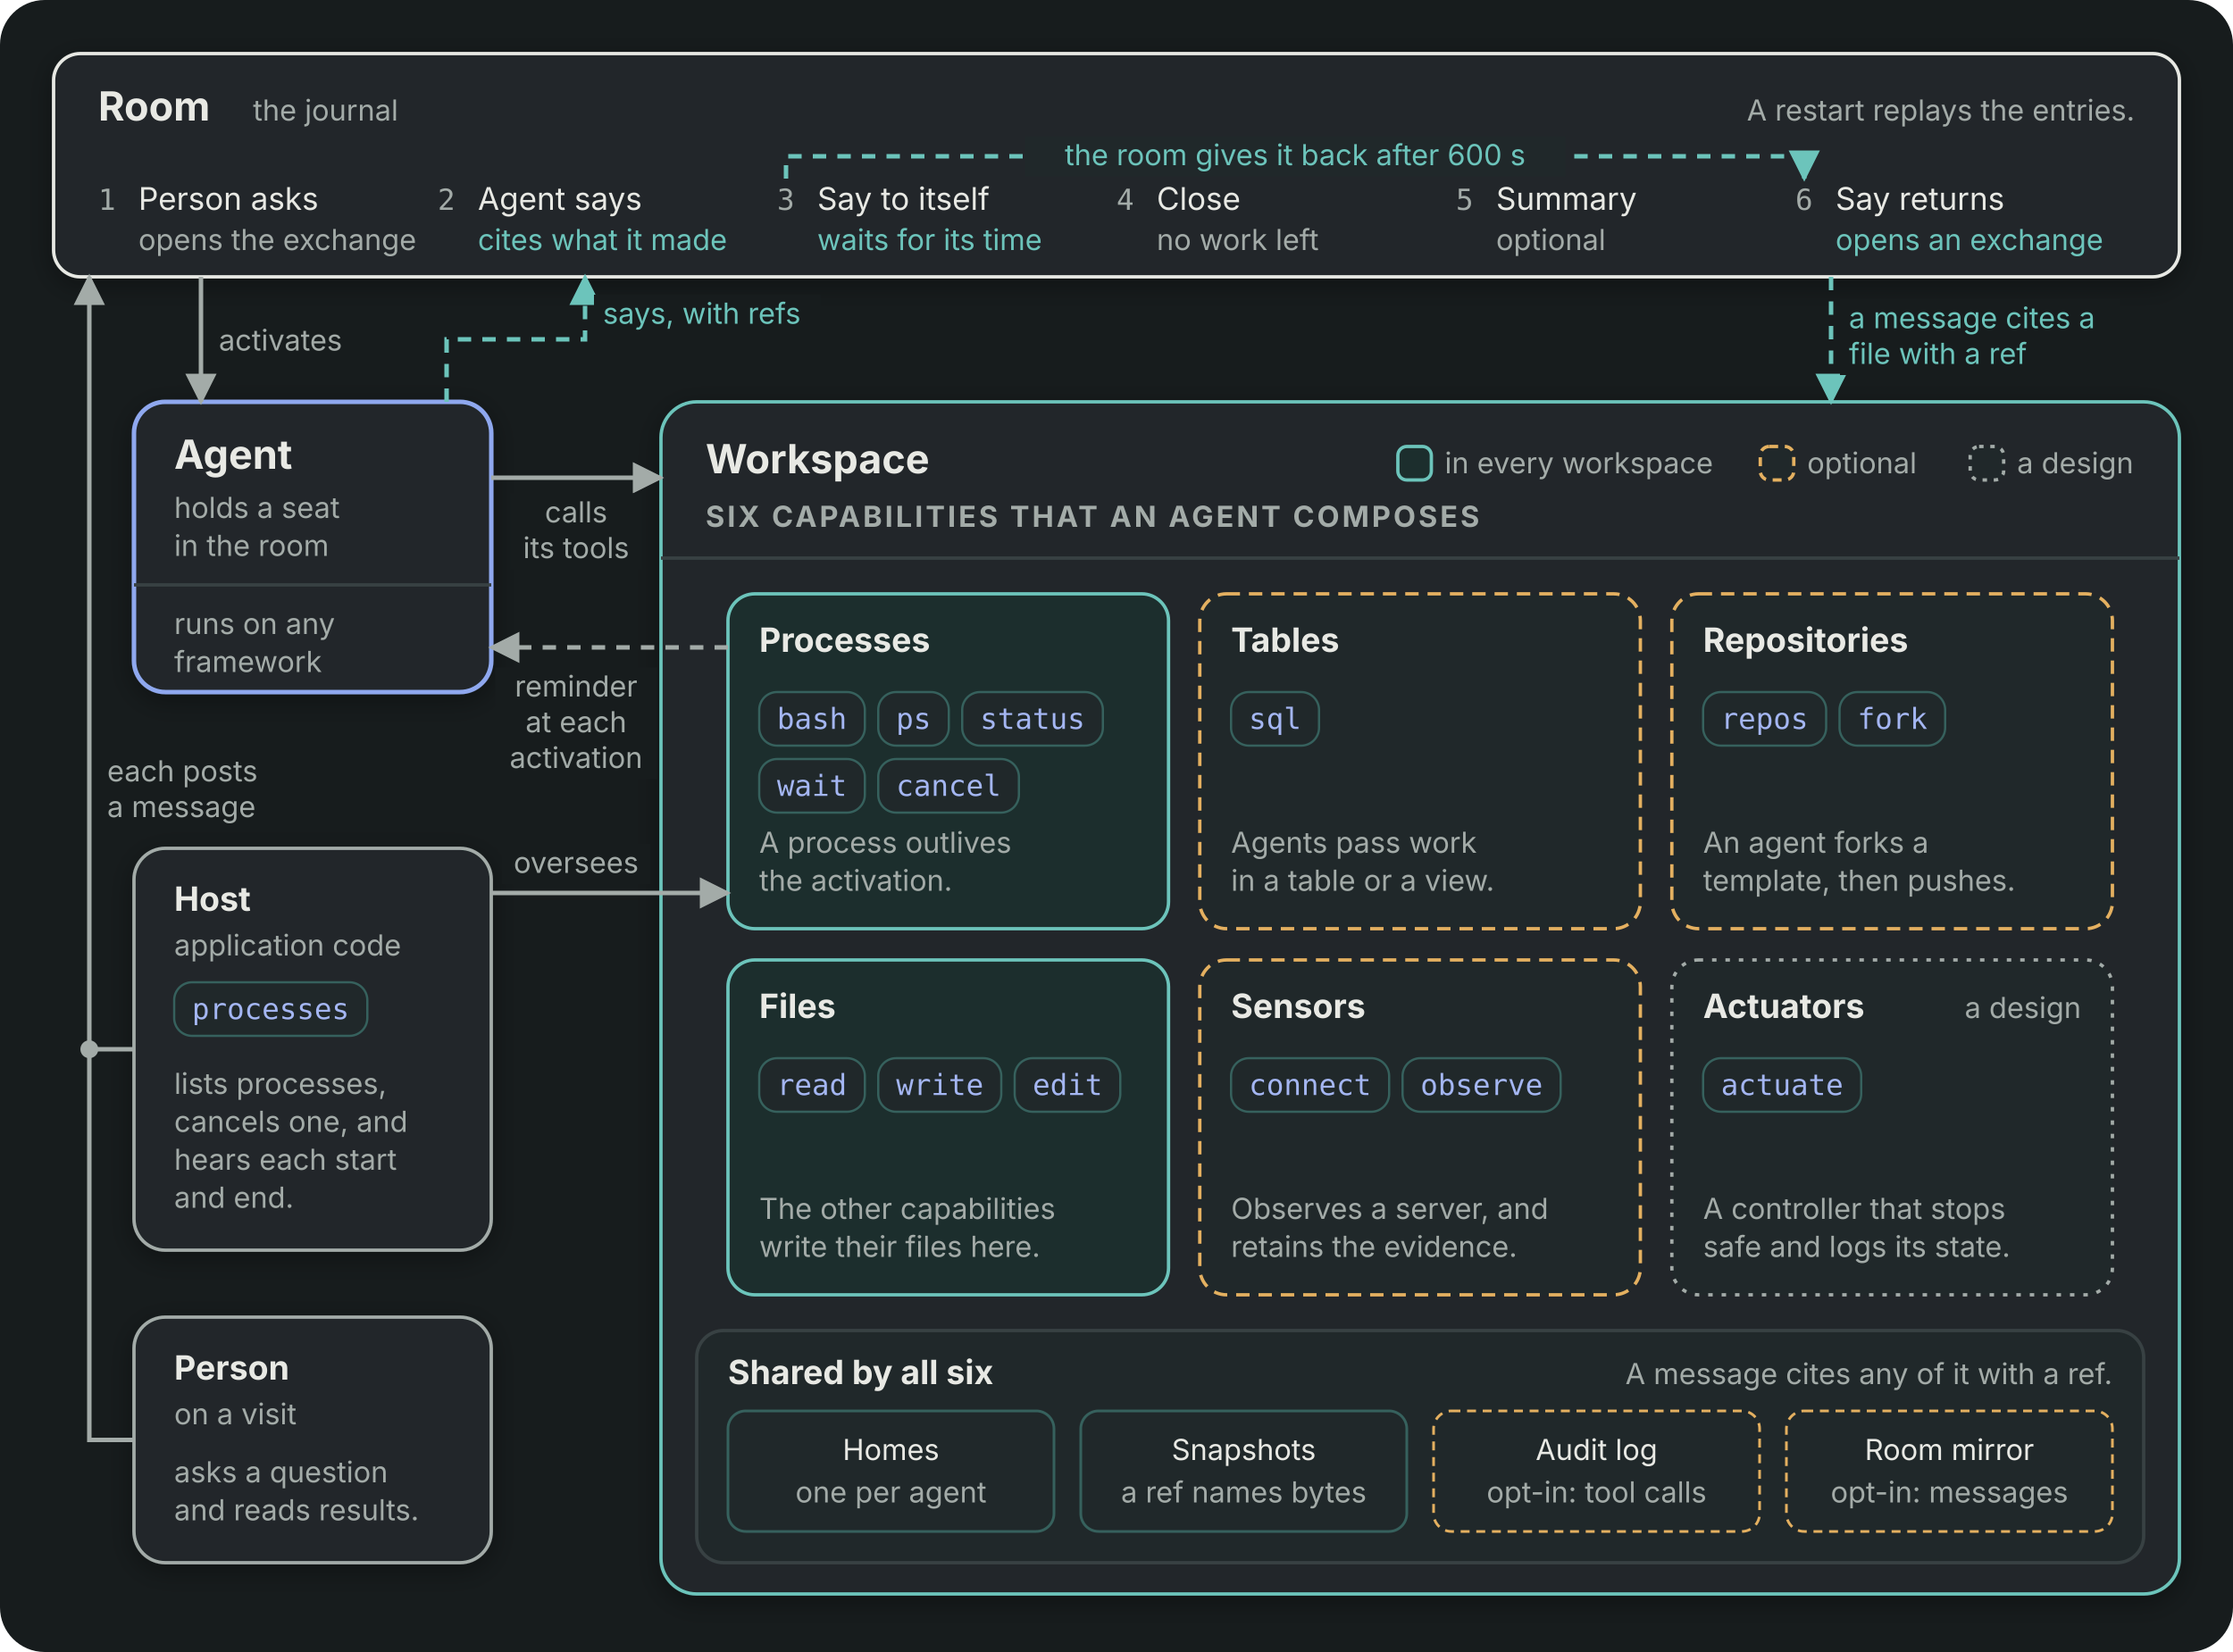
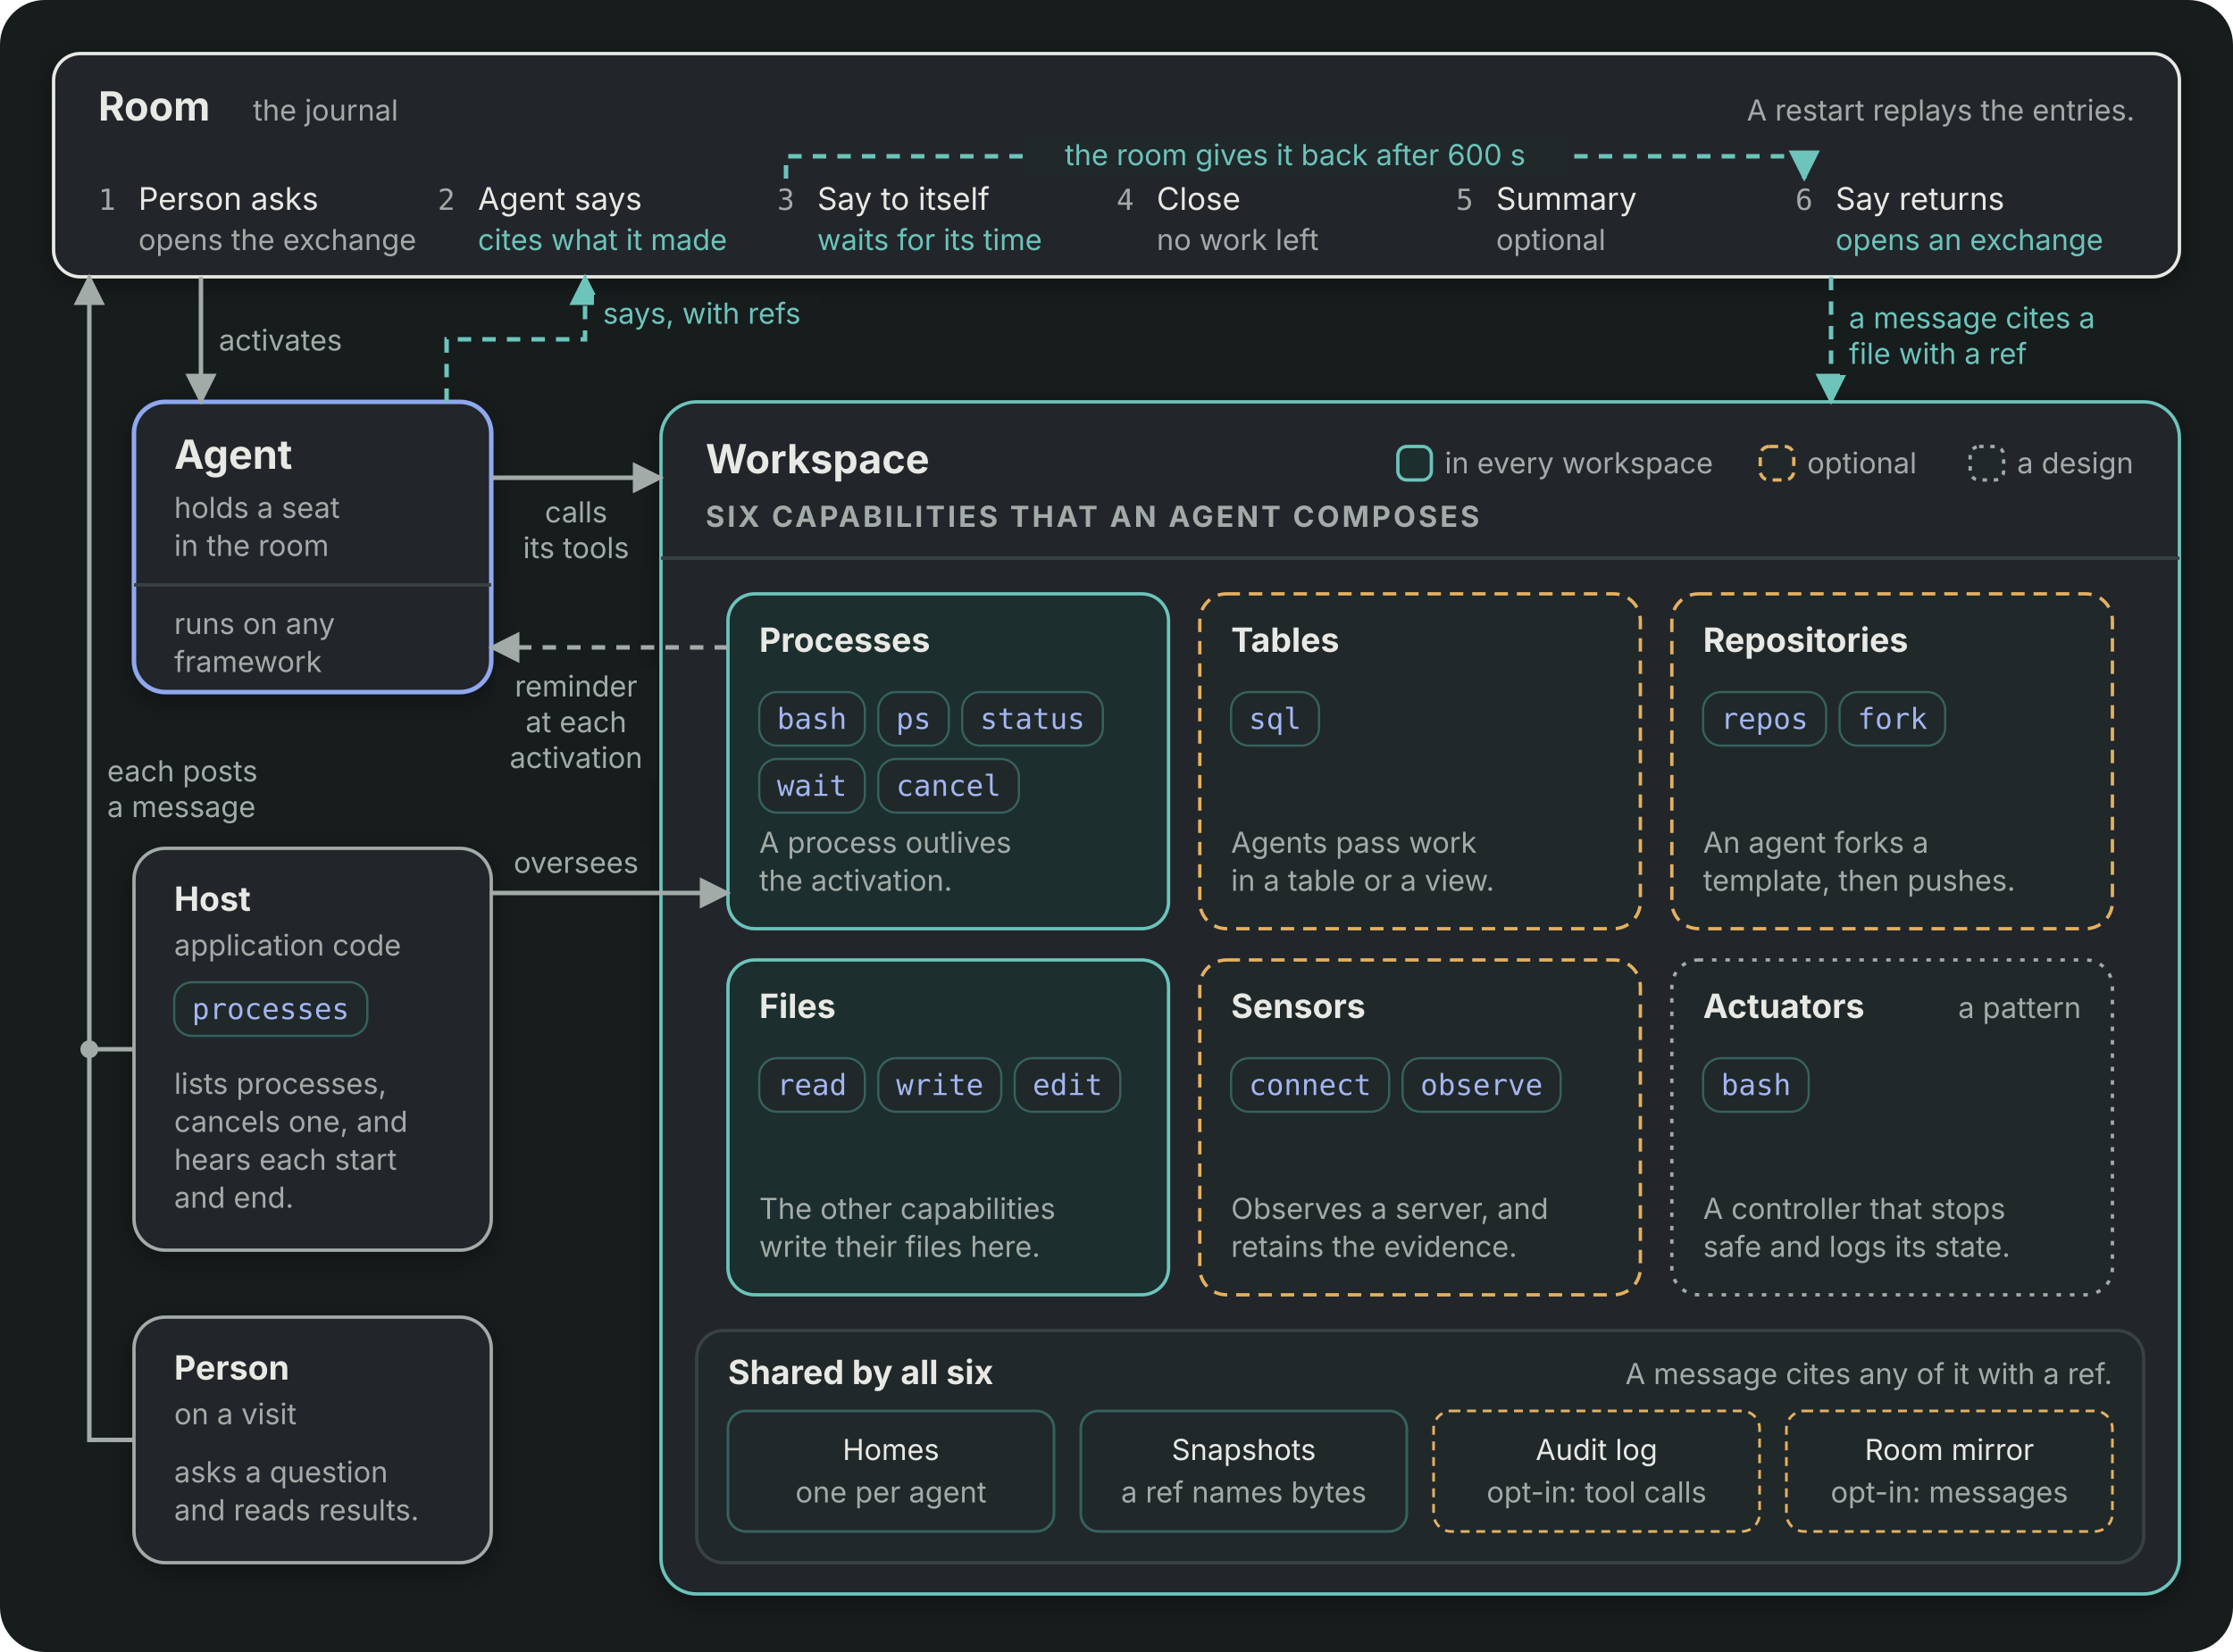
<svg xmlns="http://www.w3.org/2000/svg" width="1000" height="740" viewBox="0 0 1000 740" role="img" aria-labelledby="title desc">
  <defs>
    <marker id="arrow" viewBox="0 0 10 10" refX="9" refY="5" markerWidth="7" markerHeight="7" orient="auto-start-reverse">
      <path d="M0 0 10 5 0 10Z" fill="#a3aba8" />
    </marker>
    <marker id="arrow-teal" viewBox="0 0 10 10" refX="9" refY="5" markerWidth="7" markerHeight="7" orient="auto-start-reverse">
      <path d="M0 0 10 5 0 10Z" fill="#6cc4bb" />
    </marker>
    <filter id="shadow" x="-10%" y="-10%" width="120%" height="130%">
      <feDropShadow dx="0" dy="3" stdDeviation="6" flood-color="#000000" flood-opacity="0.35" />
    </filter>
    <style>
      .sans { font-family: Inter, "IBM Plex Sans", system-ui, sans-serif; }
      .mono { font-family: "IBM Plex Mono", ui-monospace, monospace; }
      .ink { fill: #e8e9e4; }
      .dim { fill: #a3aba8; }
      .teal { fill: #6cc4bb; }
      .code { fill: #a4b6f2; }
      .t { font-size: 18px; font-weight: 700; }
      .n { font-size: 15px; font-weight: 700; }
      .b { font-size: 14px; }
      .s { font-size: 13px; }
      .x { font-size: 13px; }
      .c { font-size: 13px; }
      .lab { font-size: 13px; font-weight: 700; letter-spacing: 1.2px; }
      .flow { fill: none; stroke: #a3aba8; stroke-width: 2; }
      .flow-dash { fill: none; stroke: #a3aba8; stroke-width: 2; stroke-dasharray: 6 5; }
      .flow-teal { fill: none; stroke: #6cc4bb; stroke-width: 2; stroke-dasharray: 6 5; }
      .rule { stroke: #384143; stroke-width: 1.5; }
    </style>
  </defs>
  <rect width="1000" height="740" rx="20" fill="#171c1d" />
  <g filter="url(#shadow)">
    <rect x="24.0" y="24.0" width="952.0" height="100.0" rx="12" fill="#20282a" stroke="#e8e9e4" stroke-width="1.5" />
  </g>
  <text x="44.0" y="54.0" text-anchor="start" class="sans ink t">Room</text>
  <text x="113.3" y="54.0" text-anchor="start" class="sans dim x">the journal</text>
  <text x="956.0" y="54.0" text-anchor="end" class="sans dim x">A restart replays the entries.</text>
  <text x="44.0" y="94.0" text-anchor="start" class="mono dim c">1</text>
  <text x="62.0" y="94.0" text-anchor="start" class="sans ink b">Person asks</text>
  <text x="62.0" y="112.0" text-anchor="start" class="sans dim x">opens the exchange</text>
  <text x="196.0" y="94.0" text-anchor="start" class="mono dim c">2</text>
  <text x="214.0" y="94.0" text-anchor="start" class="sans ink b">Agent says</text>
  <text x="214.0" y="112.0" text-anchor="start" class="sans teal x">cites what it made</text>
  <text x="348.0" y="94.0" text-anchor="start" class="mono dim c">3</text>
  <text x="366.0" y="94.0" text-anchor="start" class="sans ink b">Say to itself</text>
  <text x="366.0" y="112.0" text-anchor="start" class="sans teal x">waits for its time</text>
  <text x="500.0" y="94.0" text-anchor="start" class="mono dim c">4</text>
  <text x="518.0" y="94.0" text-anchor="start" class="sans ink b">Close</text>
  <text x="518.0" y="112.0" text-anchor="start" class="sans dim x">no work left</text>
  <text x="652.0" y="94.0" text-anchor="start" class="mono dim c">5</text>
  <text x="670.0" y="94.0" text-anchor="start" class="sans ink b">Summary</text>
  <text x="670.0" y="112.0" text-anchor="start" class="sans dim x">optional</text>
  <text x="804.0" y="94.0" text-anchor="start" class="mono dim c">6</text>
  <text x="822.0" y="94.0" text-anchor="start" class="sans ink b">Say returns</text>
  <text x="822.0" y="112.0" text-anchor="start" class="sans teal x">opens an exchange</text>
  <path d="M352.0 80.0 L352.0 70.0 L808.0 70.0 L808.0 80.0" class="flow-teal" marker-end="url(#arrow-teal)" />
  <rect x="459.0" y="61.0" width="242.0" height="18" fill="#20282a" />
  <text x="580.0" y="74.0" text-anchor="middle" class="sans teal x">the room gives it back after 600 s</text>
  <g filter="url(#shadow)">
    <rect x="60.0" y="180.0" width="160.0" height="130.0" rx="14" fill="#20282a" stroke="#8fa8ef" stroke-width="2" />
  </g>
  <text x="78.0" y="210.0" text-anchor="start" class="sans ink t">Agent</text>
  <text x="78.0" y="232.0" text-anchor="start" class="sans dim x">holds a seat</text>
  <text x="78.0" y="249.0" text-anchor="start" class="sans dim x">in the room</text>
  <line x1="60.0" y1="262.0" x2="220.0" y2="262.0" class="rule" />
  <text x="78.0" y="284.0" text-anchor="start" class="sans dim x">runs on any</text>
  <text x="78.0" y="301.0" text-anchor="start" class="sans dim x">framework</text>
  <g filter="url(#shadow)">
    <rect x="60.0" y="380.0" width="160.0" height="180.0" rx="14" fill="#20282a" stroke="#a3aba8" stroke-width="1.5" />
  </g>
  <text x="78.0" y="408.0" text-anchor="start" class="sans ink n">Host</text>
  <text x="78.0" y="428.0" text-anchor="start" class="sans dim x">application code</text>
  <rect x="78.0" y="440.0" width="86.5" height="24" rx="8" fill="#20282a" stroke="#36615d" />
  <text x="121.2" y="456.5" text-anchor="middle" class="mono code c">processes</text>
  <text x="78.0" y="490.0" text-anchor="start" class="sans dim x">lists processes,</text>
  <text x="78.0" y="507.0" text-anchor="start" class="sans dim x">cancels one, and</text>
  <text x="78.0" y="524.0" text-anchor="start" class="sans dim x">hears each start</text>
  <text x="78.0" y="541.0" text-anchor="start" class="sans dim x">and end.</text>
  <g filter="url(#shadow)">
    <rect x="60.0" y="590.0" width="160.0" height="110.0" rx="14" fill="#20282a" stroke="#a3aba8" stroke-width="1.5" />
  </g>
  <text x="78.0" y="618.0" text-anchor="start" class="sans ink n">Person</text>
  <text x="78.0" y="638.0" text-anchor="start" class="sans dim x">on a visit</text>
  <text x="78.0" y="664.0" text-anchor="start" class="sans dim x">asks a question</text>
  <text x="78.0" y="681.0" text-anchor="start" class="sans dim x">and reads results.</text>
  <g filter="url(#shadow)">
    <rect x="296.0" y="180.0" width="680.0" height="534.0" rx="16" fill="#20282a" stroke="#6cc4bb" stroke-width="1.5" />
  </g>
  <text x="316.0" y="212.0" text-anchor="start" class="sans ink t">Workspace</text>
  <text x="316.0" y="236.0" text-anchor="start" class="sans dim lab">SIX CAPABILITIES THAT AN AGENT COMPOSES</text>
  <rect x="626.0" y="200" width="15" height="15" rx="4" fill="#1c2e2d" stroke="#6cc4bb" stroke-width="1.5" />
  <text x="647.0" y="212.0" text-anchor="start" class="sans dim x">in every workspace</text>
  <rect x="788.3" y="200" width="15" height="15" rx="4" fill="#20282a" stroke="#e4b060" stroke-width="1.5" stroke-dasharray="4 3" />
  <text x="809.3" y="212.0" text-anchor="start" class="sans dim x">optional</text>
  <rect x="882.3" y="200" width="15" height="15" rx="4" fill="#20282a" stroke="#a3aba8" stroke-width="1.5" stroke-dasharray="2 3" />
  <text x="903.3" y="212.0" text-anchor="start" class="sans dim x">a design</text>
  <line x1="296.0" y1="250.0" x2="976.0" y2="250.0" class="rule" />
  <rect x="326.0" y="266.0" width="197.3" height="150.0" rx="12" fill="#1c2e2d" stroke="#6cc4bb" stroke-width="1.5" />
  <text x="340.0" y="292.0" text-anchor="start" class="sans ink n">Processes</text>
  <rect x="340.0" y="310.0" width="47.3" height="24" rx="8" fill="#20282a" stroke="#36615d" />
  <text x="363.6" y="326.5" text-anchor="middle" class="mono code c">bash</text>
  <rect x="393.3" y="310.0" width="31.6" height="24" rx="8" fill="#20282a" stroke="#36615d" />
  <text x="409.1" y="326.5" text-anchor="middle" class="mono code c">ps</text>
  <rect x="430.9" y="310.0" width="63.0" height="24" rx="8" fill="#20282a" stroke="#36615d" />
  <text x="462.4" y="326.5" text-anchor="middle" class="mono code c">status</text>
  <rect x="340.0" y="340.0" width="47.3" height="24" rx="8" fill="#20282a" stroke="#36615d" />
  <text x="363.6" y="356.5" text-anchor="middle" class="mono code c">wait</text>
  <rect x="393.3" y="340.0" width="63.0" height="24" rx="8" fill="#20282a" stroke="#36615d" />
  <text x="424.8" y="356.5" text-anchor="middle" class="mono code c">cancel</text>
  <text x="340.0" y="382.0" text-anchor="start" class="sans dim x">A process outlives</text>
  <text x="340.0" y="399.0" text-anchor="start" class="sans dim x">the activation.</text>
  <rect x="537.3" y="266.0" width="197.3" height="150.0" rx="12" fill="#20282a" stroke="#e4b060" stroke-width="1.5" stroke-dasharray="6 4" />
  <text x="551.3" y="292.0" text-anchor="start" class="sans ink n">Tables</text>
  <rect x="551.3" y="310.0" width="39.4" height="24" rx="8" fill="#20282a" stroke="#36615d" />
  <text x="571.0" y="326.5" text-anchor="middle" class="mono code c">sql</text>
  <text x="551.3" y="382.0" text-anchor="start" class="sans dim x">Agents pass work</text>
  <text x="551.3" y="399.0" text-anchor="start" class="sans dim x">in a table or a view.</text>
  <rect x="748.7" y="266.0" width="197.3" height="150.0" rx="12" fill="#20282a" stroke="#e4b060" stroke-width="1.5" stroke-dasharray="6 4" />
  <text x="762.7" y="292.0" text-anchor="start" class="sans ink n">Repositories</text>
  <rect x="762.7" y="310.0" width="55.1" height="24" rx="8" fill="#20282a" stroke="#36615d" />
  <text x="790.2" y="326.5" text-anchor="middle" class="mono code c">repos</text>
  <rect x="823.8" y="310.0" width="47.3" height="24" rx="8" fill="#20282a" stroke="#36615d" />
  <text x="847.5" y="326.5" text-anchor="middle" class="mono code c">fork</text>
  <text x="762.7" y="382.0" text-anchor="start" class="sans dim x">An agent forks a</text>
  <text x="762.7" y="399.0" text-anchor="start" class="sans dim x">template, then pushes.</text>
  <rect x="326.0" y="430.0" width="197.3" height="150.0" rx="12" fill="#1c2e2d" stroke="#6cc4bb" stroke-width="1.5" />
  <text x="340.0" y="456.0" text-anchor="start" class="sans ink n">Files</text>
  <rect x="340.0" y="474.0" width="47.3" height="24" rx="8" fill="#20282a" stroke="#36615d" />
  <text x="363.6" y="490.5" text-anchor="middle" class="mono code c">read</text>
  <rect x="393.3" y="474.0" width="55.1" height="24" rx="8" fill="#20282a" stroke="#36615d" />
  <text x="420.9" y="490.5" text-anchor="middle" class="mono code c">write</text>
  <rect x="454.4" y="474.0" width="47.3" height="24" rx="8" fill="#20282a" stroke="#36615d" />
  <text x="478.1" y="490.5" text-anchor="middle" class="mono code c">edit</text>
  <text x="340.0" y="546.0" text-anchor="start" class="sans dim x">The other capabilities</text>
  <text x="340.0" y="563.0" text-anchor="start" class="sans dim x">write their files here.</text>
  <rect x="537.3" y="430.0" width="197.3" height="150.0" rx="12" fill="#20282a" stroke="#e4b060" stroke-width="1.5" stroke-dasharray="6 4" />
  <text x="551.3" y="456.0" text-anchor="start" class="sans ink n">Sensors</text>
  <rect x="551.3" y="474.0" width="70.8" height="24" rx="8" fill="#20282a" stroke="#36615d" />
  <text x="586.7" y="490.5" text-anchor="middle" class="mono code c">connect</text>
  <rect x="628.1" y="474.0" width="70.8" height="24" rx="8" fill="#20282a" stroke="#36615d" />
  <text x="663.5" y="490.5" text-anchor="middle" class="mono code c">observe</text>
  <text x="551.3" y="546.0" text-anchor="start" class="sans dim x">Observes a server, and</text>
  <text x="551.3" y="563.0" text-anchor="start" class="sans dim x">retains the evidence.</text>
  <rect x="748.7" y="430.0" width="197.3" height="150.0" rx="12" fill="#20282a" stroke="#a3aba8" stroke-width="1.5" stroke-dasharray="2 4" />
  <text x="762.7" y="456.0" text-anchor="start" class="sans ink n">Actuators</text>
-   <text x="932.0" y="456.0" text-anchor="end" class="sans dim x">a design</text>
-   <rect x="762.7" y="474.0" width="70.8" height="24" rx="8" fill="#20282a" stroke="#36615d" />
-   <text x="798.1" y="490.5" text-anchor="middle" class="mono code c">actuate</text>
+   <text x="932.0" y="456.0" text-anchor="end" class="sans dim x">a pattern</text>
+   <rect x="762.7" y="474.0" width="47.3" height="24" rx="8" fill="#20282a" stroke="#36615d" />
+   <text x="786.4" y="490.5" text-anchor="middle" class="mono code c">bash</text>
  <text x="762.7" y="546.0" text-anchor="start" class="sans dim x">A controller that stops</text>
  <text x="762.7" y="563.0" text-anchor="start" class="sans dim x">safe and logs its state.</text>
  <rect x="312.0" y="596.0" width="648.0" height="104.0" rx="12" fill="#20282a" stroke="#384143" stroke-width="1.5" />
  <text x="326.0" y="620.0" text-anchor="start" class="sans ink n">Shared by all six</text>
  <text x="946.0" y="620.0" text-anchor="end" class="sans dim x">A message cites any of it with a ref.</text>
  <rect x="326.0" y="632.0" width="146" height="54.0" rx="8" fill="#20282a" stroke="#36615d" stroke-width="1.2" />
  <text x="399.0" y="654.0" text-anchor="middle" class="sans ink s">Homes</text>
  <text x="399.0" y="673.0" text-anchor="middle" class="sans dim x">one per agent</text>
  <rect x="484.0" y="632.0" width="146" height="54.0" rx="8" fill="#20282a" stroke="#36615d" stroke-width="1.2" />
  <text x="557.0" y="654.0" text-anchor="middle" class="sans ink s">Snapshots</text>
  <text x="557.0" y="673.0" text-anchor="middle" class="sans dim x">a ref names bytes</text>
  <rect x="642.0" y="632.0" width="146" height="54.0" rx="8" fill="#20282a" stroke="#e4b060" stroke-width="1.2" stroke-dasharray="4 3" />
  <text x="715.0" y="654.0" text-anchor="middle" class="sans ink s">Audit log</text>
  <text x="715.0" y="673.0" text-anchor="middle" class="sans dim x">opt-in: tool calls</text>
  <rect x="800.0" y="632.0" width="146" height="54.0" rx="8" fill="#20282a" stroke="#e4b060" stroke-width="1.2" stroke-dasharray="4 3" />
  <text x="873.0" y="654.0" text-anchor="middle" class="sans ink s">Room mirror</text>
  <text x="873.0" y="673.0" text-anchor="middle" class="sans dim x">opt-in: messages</text>
  <path d="M90.0 124.0 L90.0 180.0" class="flow" marker-end="url(#arrow)" />
  <path d="M200.0 180.0 L200.0 152.0 L262.0 152.0 L262.0 124.0" class="flow-teal" marker-end="url(#arrow-teal)" />
  <path d="M220.0 214.0 L296.0 214.0" class="flow" marker-end="url(#arrow)" />
  <path d="M326.0 290.0 L220.0 290.0" class="flow-dash" marker-end="url(#arrow)" />
  <path d="M220.0 400.0 L326.0 400.0" class="flow" marker-end="url(#arrow)" />
  <path d="M60.0 645.0 L40.0 645.0 L40.0 124.0" class="flow" marker-end="url(#arrow)" />
  <path d="M60.0 470.0 L40.0 470.0" class="flow" />
  <circle cx="40.0" cy="470.0" r="4" fill="#a3aba8" />
  <path d="M820.0 124.0 L820.0 180.0" class="flow-teal" marker-end="url(#arrow-teal)" />
  <rect x="94.0" y="144.0" width="67.3" height="18" fill="#171c1d" />
  <text x="98.0" y="157.0" text-anchor="start" class="sans dim x">activates</text>
  <rect x="266.0" y="132.0" width="101.5" height="18" fill="#171c1d" />
  <text x="270.0" y="145.0" text-anchor="start" class="sans teal x">says, with refs</text>
  <rect x="228.5" y="221.0" width="59.0" height="34" fill="#171c1d" />
  <text x="258.0" y="234.0" text-anchor="middle" class="sans dim x">calls</text>
  <text x="258.0" y="250.0" text-anchor="middle" class="sans dim x">its tools</text>
  <rect x="221.8" y="299.0" width="72.4" height="50" fill="#171c1d" />
  <text x="258.0" y="312.0" text-anchor="middle" class="sans dim x">reminder</text>
  <text x="258.0" y="328.0" text-anchor="middle" class="sans dim x">at each</text>
  <text x="258.0" y="344.0" text-anchor="middle" class="sans dim x">activation</text>
  <rect x="224.7" y="378.0" width="66.5" height="18" fill="#171c1d" />
  <text x="258.0" y="391.0" text-anchor="middle" class="sans dim x">oversees</text>
  <rect x="44.0" y="337.0" width="72.0" height="34" fill="#171c1d" />
  <text x="48.0" y="350.0" text-anchor="start" class="sans dim x">each posts</text>
  <text x="48.0" y="366.0" text-anchor="start" class="sans dim x">a message</text>
  <rect x="824.0" y="134.0" width="125.3" height="34" fill="#171c1d" />
  <text x="828.0" y="147.0" text-anchor="start" class="sans teal x">a message cites a</text>
  <text x="828.0" y="163.0" text-anchor="start" class="sans teal x">file with a ref</text>
</svg>
